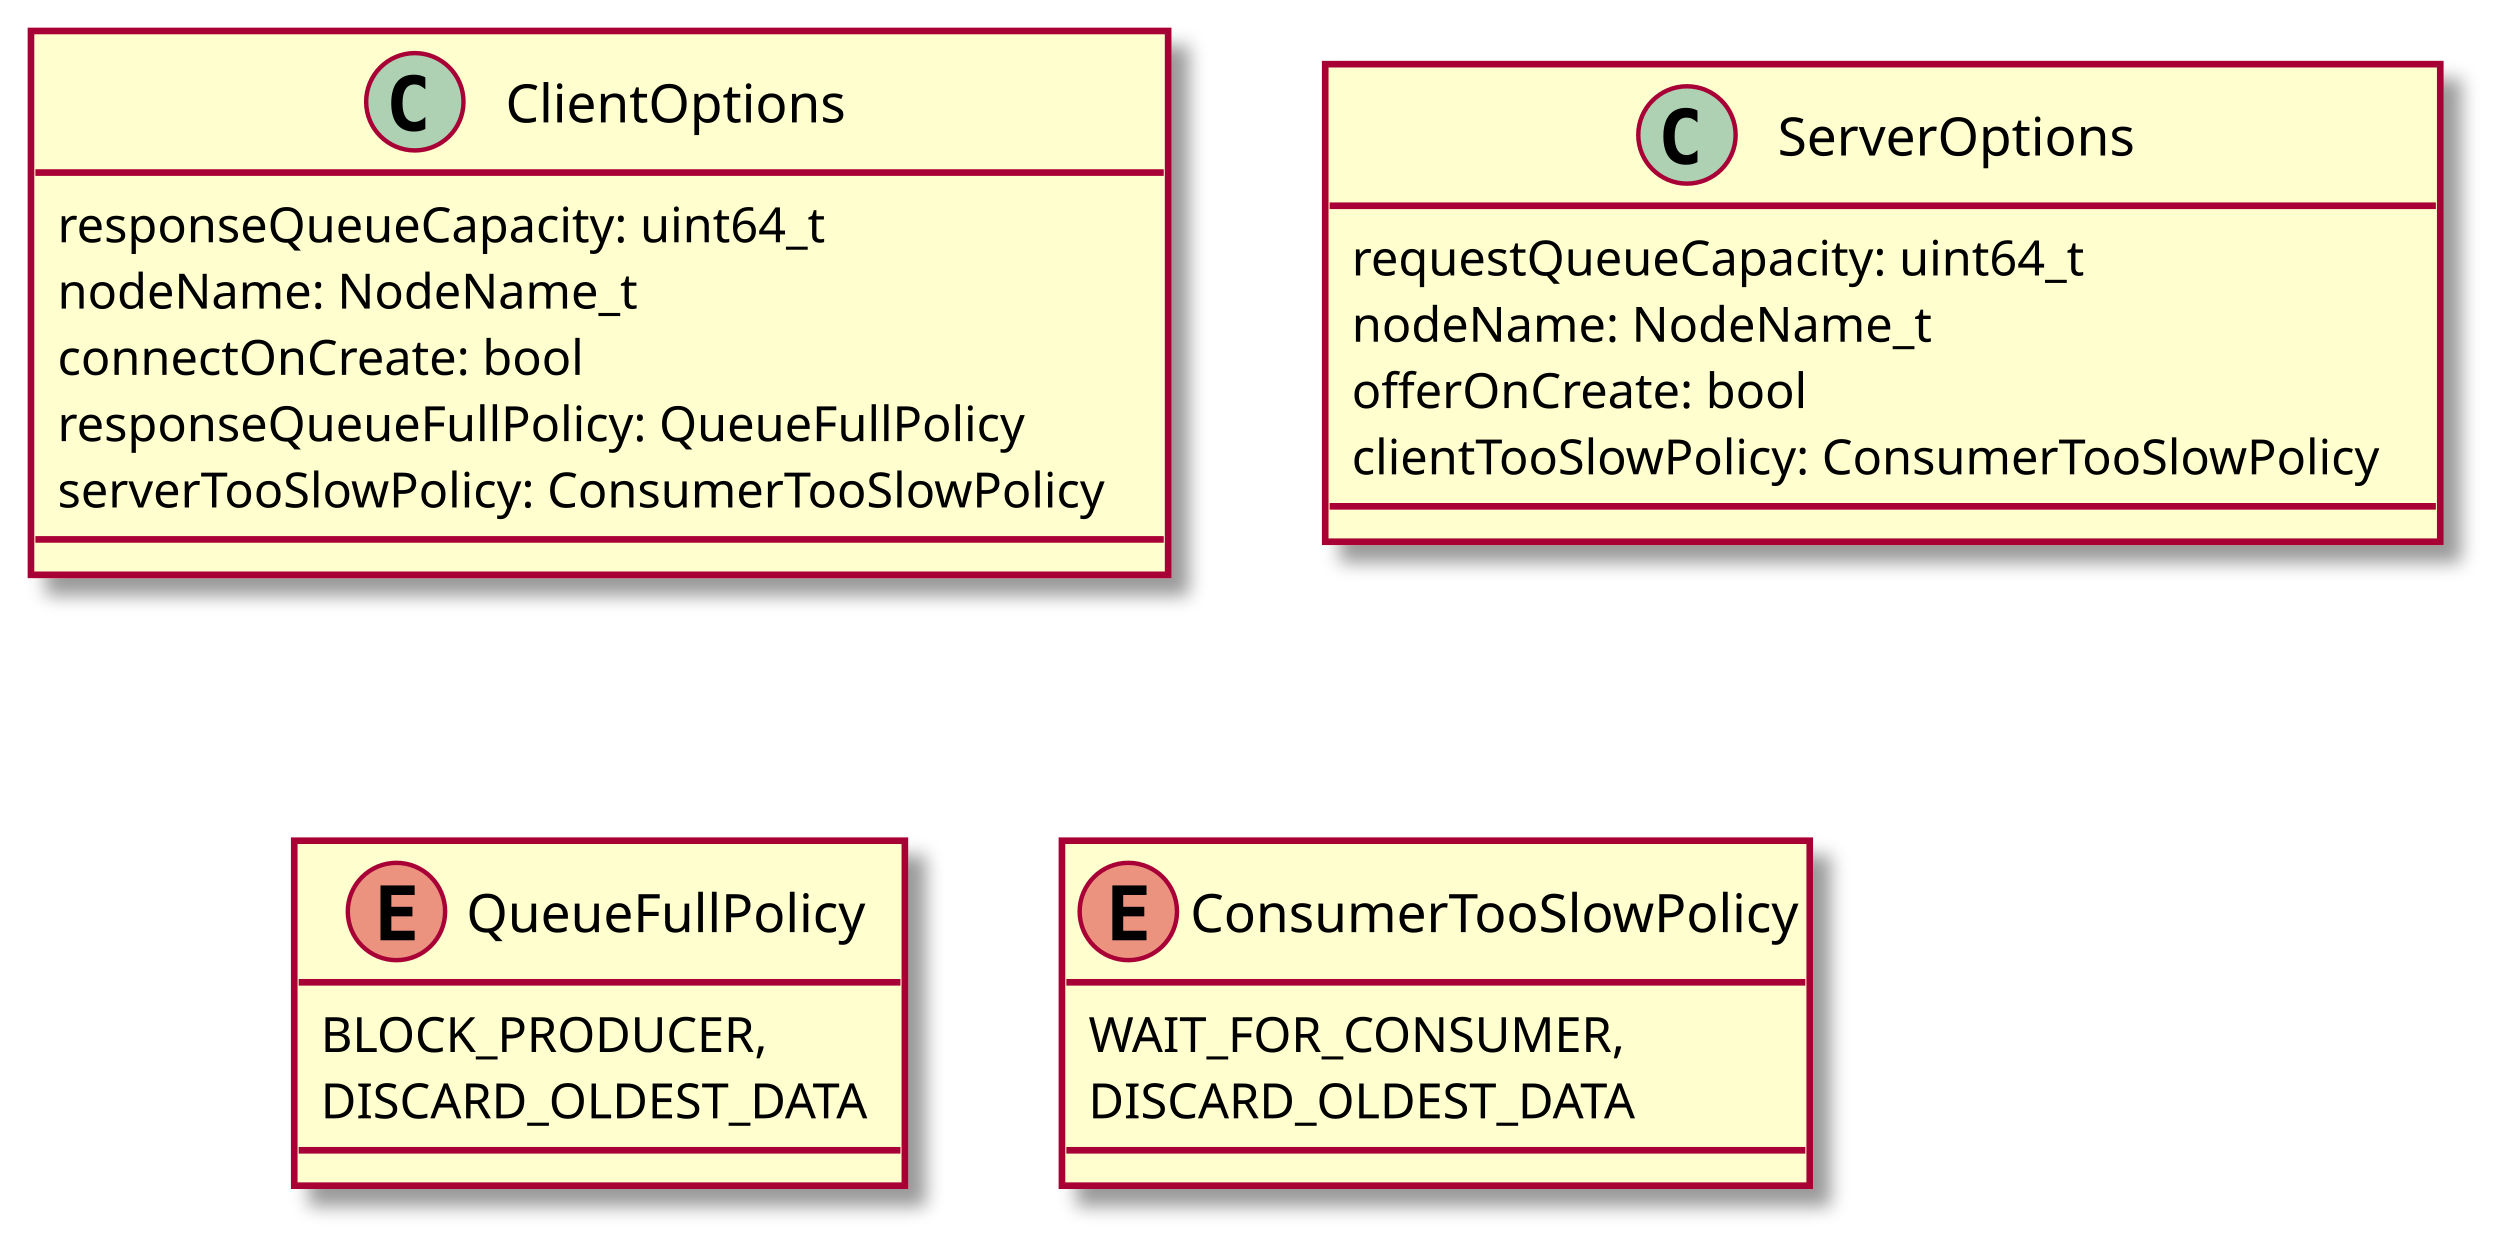
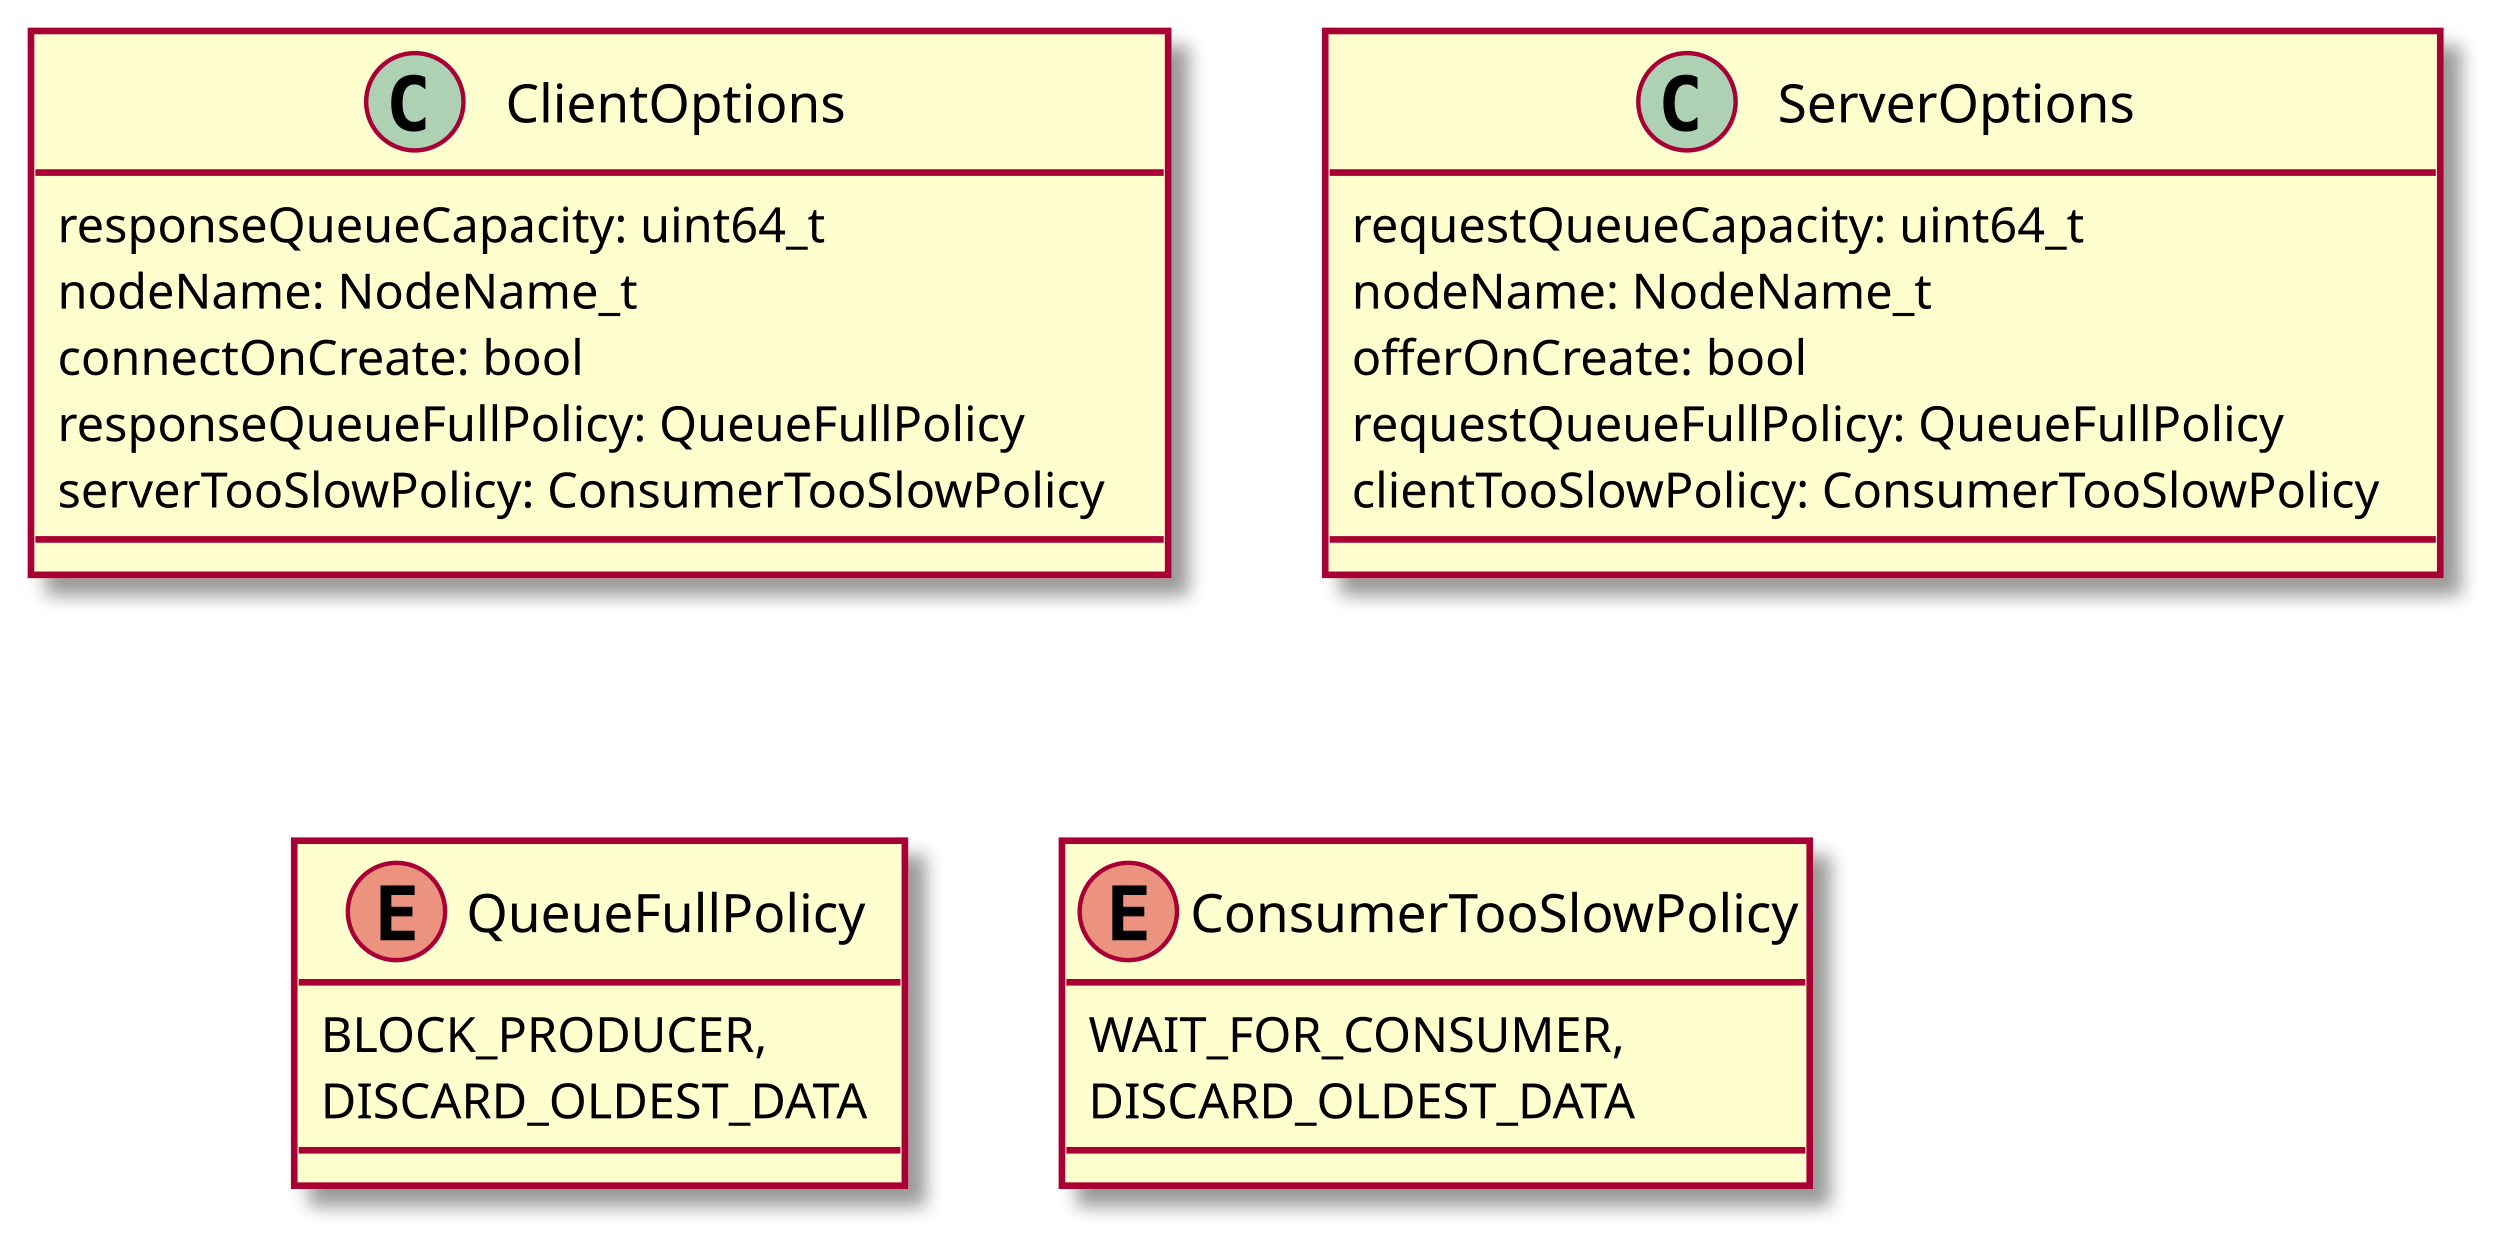
<svg xmlns="http://www.w3.org/2000/svg" contentScriptType="application/ecmascript" contentStyleType="text/css" height="281px" preserveAspectRatio="none" style="width:565px;height:281px;background:#EEEBDC;" version="1.1" viewBox="0 0 565 281" width="565px" zoomAndPan="magnify">
  <defs>
-     <filter height="300%" id="fgodqurhoqydg" width="300%" x="-1" y="-1">
+     <filter height="300%" id="f1sfwvb2ziohl2" width="300%" x="-1" y="-1">
      <feGaussianBlur result="blurOut" stdDeviation="2.0" />
      <feColorMatrix in="blurOut" result="blurOut2" type="matrix" values="0 0 0 0 0 0 0 0 0 0 0 0 0 0 0 0 0 0 .4 0" />
      <feOffset dx="4.0" dy="4.0" in="blurOut2" result="blurOut3" />
      <feBlend in="SourceGraphic" in2="blurOut3" mode="normal" />
    </filter>
  </defs>
  <g>
-     <rect codeLine="2" fill="#FEFECE" filter="url(#fgodqurhoqydg)" height="122.909" id="ClientOptions" style="stroke:#A80036;stroke-width:1.5;" width="257" x="7" y="7" />
+     <rect codeLine="2" fill="#FEFECE" filter="url(#f1sfwvb2ziohl2)" height="122.909" id="ClientOptions" style="stroke:#A80036;stroke-width:1.5;" width="257" x="7" y="7" />
    <ellipse cx="93.75" cy="23" fill="#ADD1B2" rx="11" ry="11" style="stroke:#A80036;stroke-width:1.0;" />
    <path d="M93.547,29.734 Q91.062,29.734 89.734,28.094 Q88.422,26.422 88.422,23.312 Q88.422,20.188 89.734,18.531 Q91.062,16.875 93.547,16.875 Q94.266,16.875 94.922,17.031 Q95.562,17.188 96.125,17.484 L96.125,20.203 Q95.766,19.859 95.469,19.672 Q95.172,19.469 94.906,19.344 Q94.594,19.203 94.281,19.141 Q93.984,19.078 93.672,19.078 Q92.344,19.078 91.656,20.141 Q90.969,21.234 90.969,23.312 Q90.969,25.406 91.656,26.469 Q92.344,27.547 93.672,27.547 Q94.312,27.547 94.906,27.266 Q95.203,27.141 95.484,26.953 Q95.781,26.75 96.125,26.422 L96.125,29.141 Q95.547,29.438 94.906,29.594 Q94.281,29.734 93.547,29.734 Z " fill="#000000" />
    <text fill="#000000" font-family="sans-serif" font-size="12" lengthAdjust="spacing" textLength="75" x="114.25" y="27.656">ClientOptions</text>
    <line style="stroke:#A80036;stroke-width:1.5;" x1="8" x2="263" y1="39" y2="39" />
    <text fill="#000000" font-family="sans-serif" font-size="11" lengthAdjust="spacing" textLength="175" x="13" y="54.759">responseQueueCapacity: uint64_t</text>
    <text fill="#000000" font-family="sans-serif" font-size="11" lengthAdjust="spacing" textLength="130" x="13" y="69.741">nodeName: NodeName_t</text>
    <text fill="#000000" font-family="sans-serif" font-size="11" lengthAdjust="spacing" textLength="121" x="13" y="84.723">connectOnCreate: bool</text>
    <text fill="#000000" font-family="sans-serif" font-size="11" lengthAdjust="spacing" textLength="224" x="13" y="99.705">responseQueueFullPolicy: QueueFullPolicy</text>
    <text fill="#000000" font-family="sans-serif" font-size="11" lengthAdjust="spacing" textLength="245" x="13" y="114.686">serverTooSlowPolicy: ConsumerTooSlowPolicy</text>
    <line style="stroke:#A80036;stroke-width:1.5;" x1="8" x2="263" y1="121.909" y2="121.909" />
-     <rect codeLine="10" fill="#FEFECE" filter="url(#fgodqurhoqydg)" height="107.928" id="ServerOptions" style="stroke:#A80036;stroke-width:1.5;" width="252" x="299.5" y="14.5" />
-     <ellipse cx="381.25" cy="30.5" fill="#ADD1B2" rx="11" ry="11" style="stroke:#A80036;stroke-width:1.0;" />
-     <path d="M381.047,37.234 Q378.562,37.234 377.234,35.594 Q375.922,33.922 375.922,30.812 Q375.922,27.688 377.234,26.031 Q378.562,24.375 381.047,24.375 Q381.766,24.375 382.422,24.531 Q383.062,24.688 383.625,24.984 L383.625,27.703 Q383.266,27.359 382.969,27.172 Q382.672,26.969 382.406,26.844 Q382.094,26.703 381.781,26.641 Q381.484,26.578 381.172,26.578 Q379.844,26.578 379.156,27.641 Q378.469,28.734 378.469,30.812 Q378.469,32.906 379.156,33.969 Q379.844,35.047 381.172,35.047 Q381.812,35.047 382.406,34.766 Q382.703,34.641 382.984,34.453 Q383.281,34.25 383.625,33.922 L383.625,36.641 Q383.047,36.938 382.406,37.094 Q381.781,37.234 381.047,37.234 Z " fill="#000000" />
-     <text fill="#000000" font-family="sans-serif" font-size="12" lengthAdjust="spacing" textLength="80" x="401.75" y="35.156">ServerOptions</text>
-     <line style="stroke:#A80036;stroke-width:1.5;" x1="300.5" x2="550.5" y1="46.5" y2="46.5" />
-     <text fill="#000000" font-family="sans-serif" font-size="11" lengthAdjust="spacing" textLength="167" x="305.5" y="62.259">requestQueueCapacity: uint64_t</text>
-     <text fill="#000000" font-family="sans-serif" font-size="11" lengthAdjust="spacing" textLength="130" x="305.5" y="77.241">nodeName: NodeName_t</text>
-     <text fill="#000000" font-family="sans-serif" font-size="11" lengthAdjust="spacing" textLength="106" x="305.5" y="92.223">offerOnCreate: bool</text>
-     <text fill="#000000" font-family="sans-serif" font-size="11" lengthAdjust="spacing" textLength="240" x="305.5" y="107.205">clientTooSlowPolicy: ConsumerTooSlowPolicy</text>
-     <line style="stroke:#A80036;stroke-width:1.5;" x1="300.5" x2="550.5" y1="114.428" y2="114.428" />
-     <rect codeLine="17" fill="#FEFECE" filter="url(#fgodqurhoqydg)" height="77.964" id="QueueFullPolicy" style="stroke:#A80036;stroke-width:1.5;" width="138" x="66.5" y="190" />
+     <rect codeLine="10" fill="#FEFECE" filter="url(#f1sfwvb2ziohl2)" height="122.909" id="ServerOptions" style="stroke:#A80036;stroke-width:1.5;" width="252" x="299.5" y="7" />
+     <ellipse cx="381.25" cy="23" fill="#ADD1B2" rx="11" ry="11" style="stroke:#A80036;stroke-width:1.0;" />
+     <path d="M381.047,29.734 Q378.562,29.734 377.234,28.094 Q375.922,26.422 375.922,23.312 Q375.922,20.188 377.234,18.531 Q378.562,16.875 381.047,16.875 Q381.766,16.875 382.422,17.031 Q383.062,17.188 383.625,17.484 L383.625,20.203 Q383.266,19.859 382.969,19.672 Q382.672,19.469 382.406,19.344 Q382.094,19.203 381.781,19.141 Q381.484,19.078 381.172,19.078 Q379.844,19.078 379.156,20.141 Q378.469,21.234 378.469,23.312 Q378.469,25.406 379.156,26.469 Q379.844,27.547 381.172,27.547 Q381.812,27.547 382.406,27.266 Q382.703,27.141 382.984,26.953 Q383.281,26.75 383.625,26.422 L383.625,29.141 Q383.047,29.438 382.406,29.594 Q381.781,29.734 381.047,29.734 Z " fill="#000000" />
+     <text fill="#000000" font-family="sans-serif" font-size="12" lengthAdjust="spacing" textLength="80" x="401.75" y="27.656">ServerOptions</text>
+     <line style="stroke:#A80036;stroke-width:1.5;" x1="300.5" x2="550.5" y1="39" y2="39" />
+     <text fill="#000000" font-family="sans-serif" font-size="11" lengthAdjust="spacing" textLength="167" x="305.5" y="54.759">requestQueueCapacity: uint64_t</text>
+     <text fill="#000000" font-family="sans-serif" font-size="11" lengthAdjust="spacing" textLength="130" x="305.5" y="69.741">nodeName: NodeName_t</text>
+     <text fill="#000000" font-family="sans-serif" font-size="11" lengthAdjust="spacing" textLength="106" x="305.5" y="84.723">offerOnCreate: bool</text>
+     <text fill="#000000" font-family="sans-serif" font-size="11" lengthAdjust="spacing" textLength="216" x="305.5" y="99.705">requestQueueFullPolicy: QueueFullPolicy</text>
+     <text fill="#000000" font-family="sans-serif" font-size="11" lengthAdjust="spacing" textLength="240" x="305.5" y="114.686">clientTooSlowPolicy: ConsumerTooSlowPolicy</text>
+     <line style="stroke:#A80036;stroke-width:1.5;" x1="300.5" x2="550.5" y1="121.909" y2="121.909" />
+     <rect codeLine="18" fill="#FEFECE" filter="url(#f1sfwvb2ziohl2)" height="77.964" id="QueueFullPolicy" style="stroke:#A80036;stroke-width:1.5;" width="138" x="66.5" y="190" />
    <ellipse cx="89.6" cy="206" fill="#EB937F" rx="11" ry="11" style="stroke:#A80036;stroke-width:1.0;" />
    <path d="M85.991,200.109 L93.709,200.109 L93.709,202.266 L88.444,202.266 L88.444,204.938 L93.209,204.938 L93.209,207.094 L88.444,207.094 L88.444,210.344 L93.709,210.344 L93.709,212.5 L85.991,212.5 L85.991,200.109 Z " fill="#000000" />
    <text fill="#000000" font-family="sans-serif" font-size="12" lengthAdjust="spacing" textLength="88" x="105.4" y="210.656">QueueFullPolicy</text>
    <line style="stroke:#A80036;stroke-width:1.5;" x1="67.5" x2="203.5" y1="222" y2="222" />
    <text fill="#000000" font-family="sans-serif" font-size="11" lengthAdjust="spacing" textLength="103" x="72.5" y="237.759">BLOCK_PRODUCER,</text>
    <text fill="#000000" font-family="sans-serif" font-size="11" lengthAdjust="spacing" textLength="126" x="72.5" y="252.741">DISCARD_OLDEST_DATA</text>
    <line style="stroke:#A80036;stroke-width:1.5;" x1="67.5" x2="203.5" y1="259.964" y2="259.964" />
-     <rect codeLine="22" fill="#FEFECE" filter="url(#fgodqurhoqydg)" height="77.964" id="ConsumerTooSlowPolicy" style="stroke:#A80036;stroke-width:1.5;" width="169" x="240" y="190" />
+     <rect codeLine="23" fill="#FEFECE" filter="url(#f1sfwvb2ziohl2)" height="77.964" id="ConsumerTooSlowPolicy" style="stroke:#A80036;stroke-width:1.5;" width="169" x="240" y="190" />
    <ellipse cx="255" cy="206" fill="#EB937F" rx="11" ry="11" style="stroke:#A80036;stroke-width:1.0;" />
    <path d="M251.391,200.109 L259.109,200.109 L259.109,202.266 L253.844,202.266 L253.844,204.938 L258.609,204.938 L258.609,207.094 L253.844,207.094 L253.844,210.344 L259.109,210.344 L259.109,212.5 L251.391,212.5 L251.391,200.109 Z " fill="#000000" />
    <text fill="#000000" font-family="sans-serif" font-size="12" lengthAdjust="spacing" textLength="137" x="269" y="210.656">ConsumerTooSlowPolicy</text>
    <line style="stroke:#A80036;stroke-width:1.5;" x1="241" x2="408" y1="222" y2="222" />
    <text fill="#000000" font-family="sans-serif" font-size="11" lengthAdjust="spacing" textLength="123" x="246" y="237.759">WAIT_FOR_CONSUMER,</text>
    <text fill="#000000" font-family="sans-serif" font-size="11" lengthAdjust="spacing" textLength="126" x="246" y="252.741">DISCARD_OLDEST_DATA</text>
    <line style="stroke:#A80036;stroke-width:1.5;" x1="241" x2="408" y1="259.964" y2="259.964" />
  </g>
</svg>
